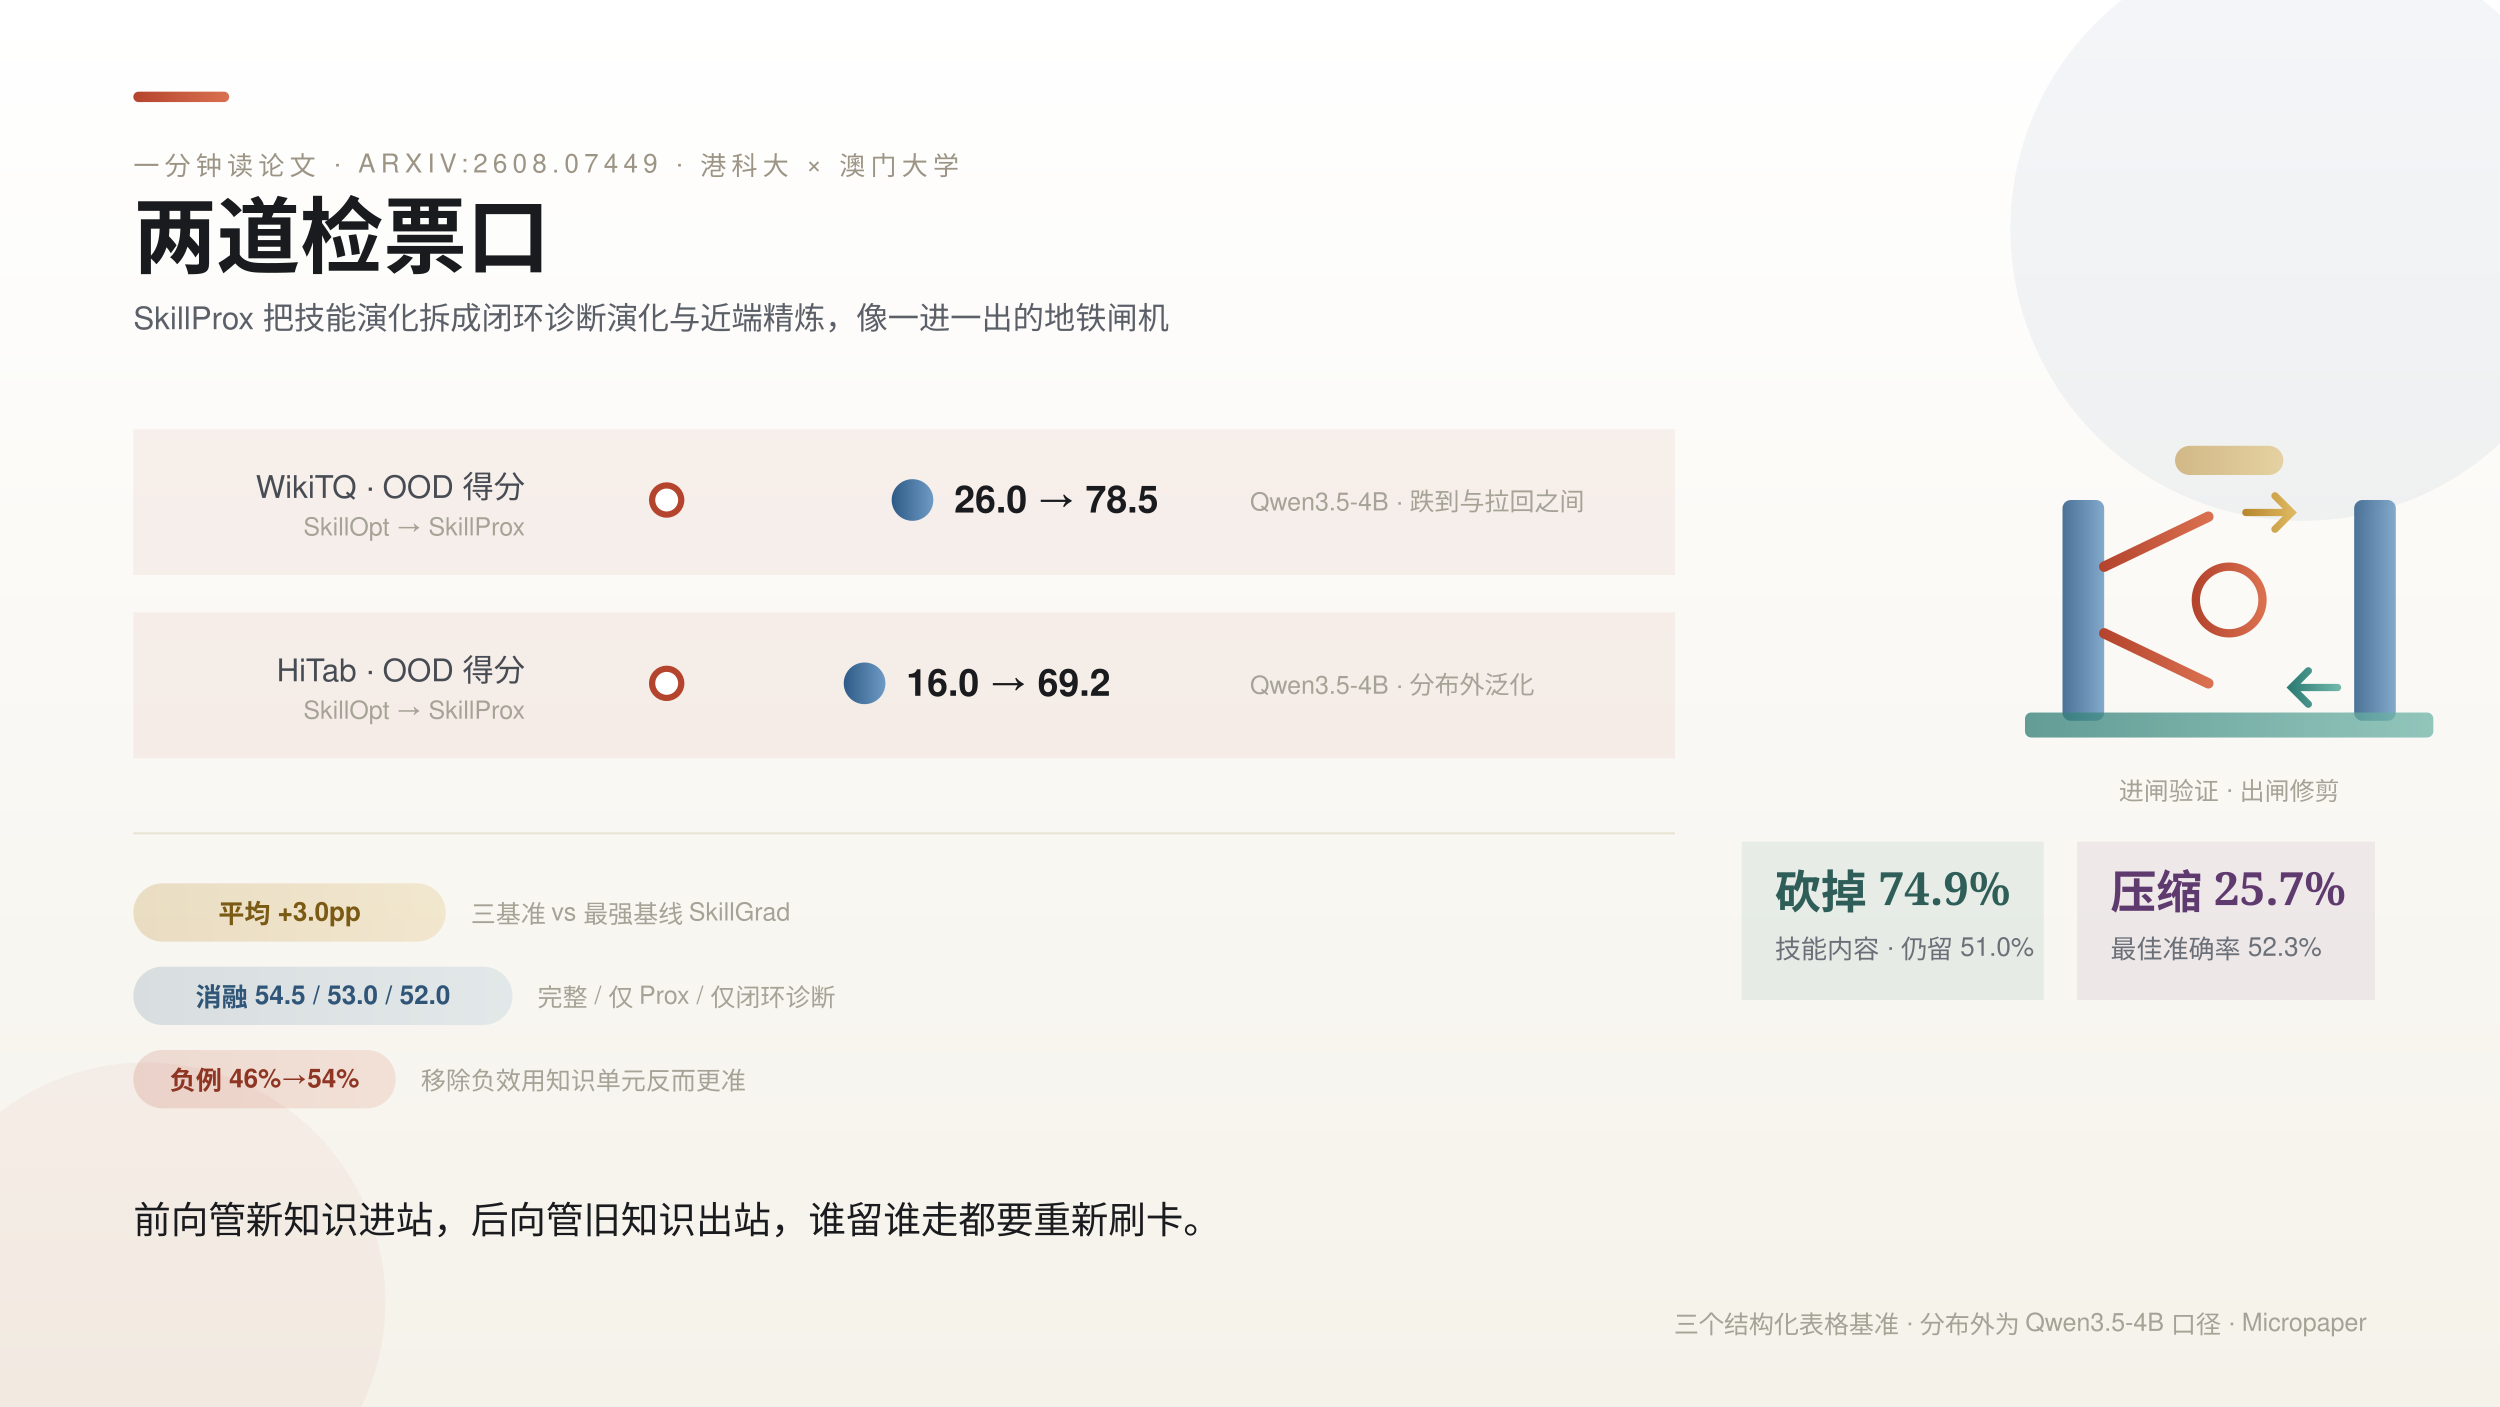
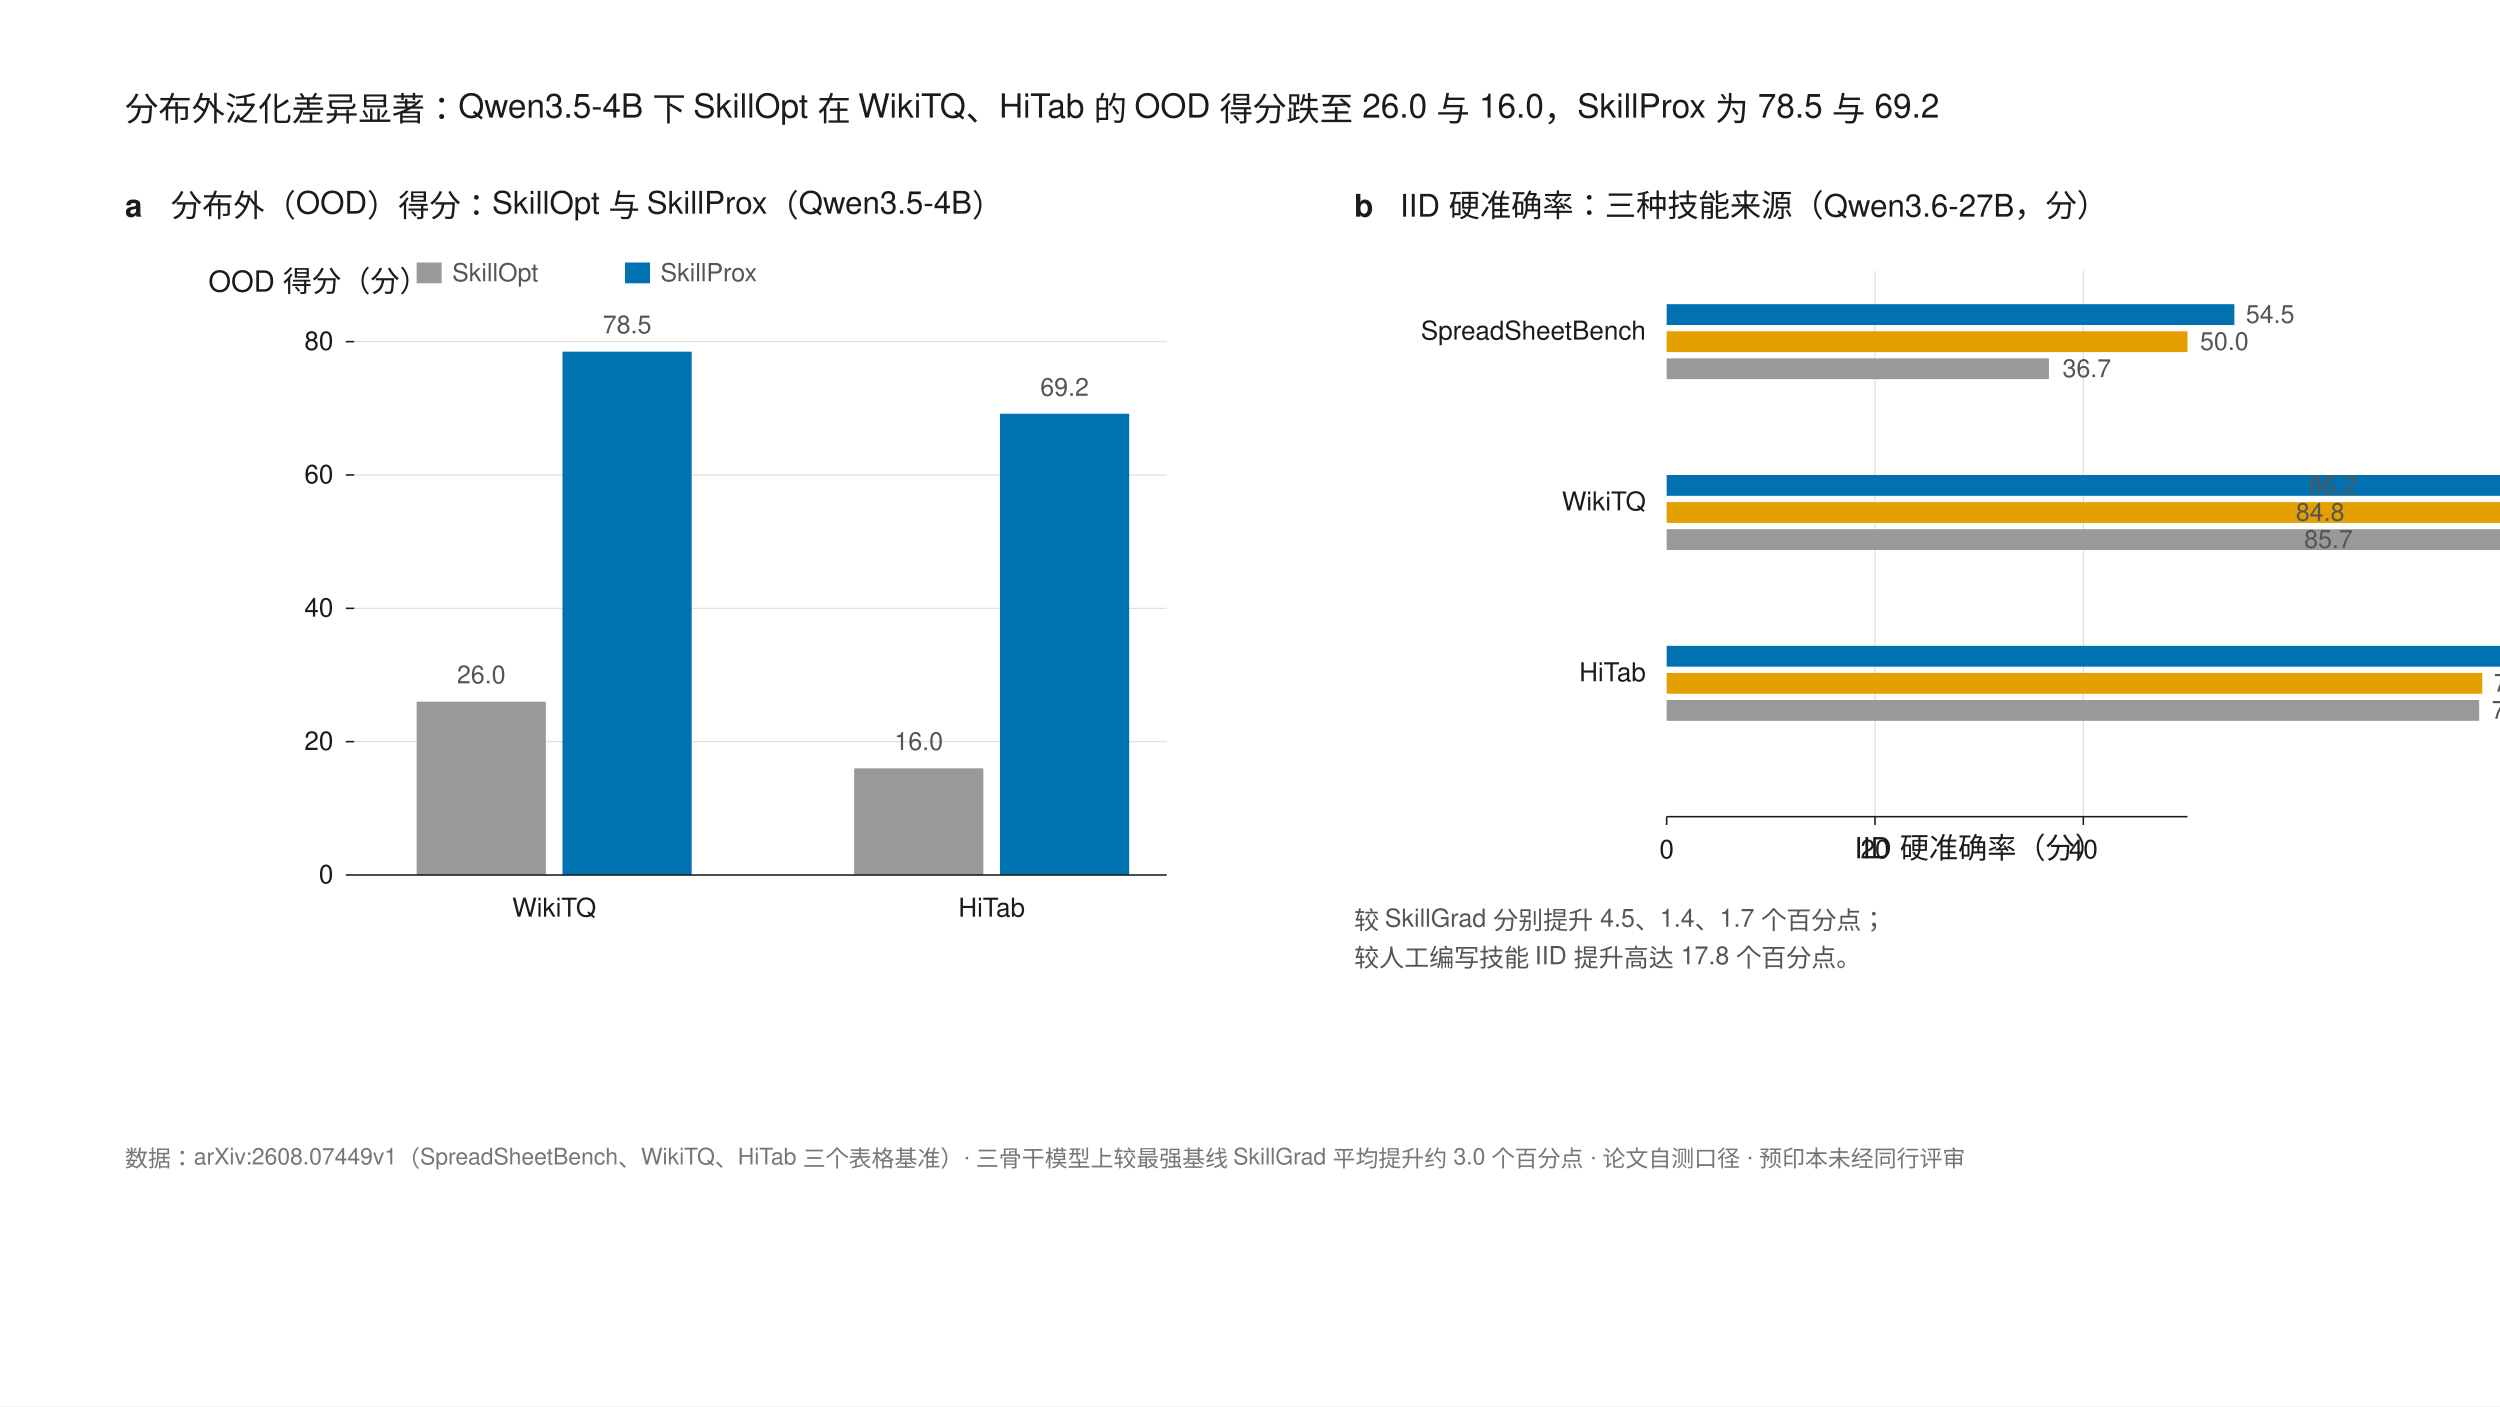
- <svg xmlns="http://www.w3.org/2000/svg" width="1200" height="675" viewBox="0 0 1200 675" font-family="'PingFang SC','Helvetica Neue',Helvetica,'Microsoft YaHei',sans-serif">
-   <defs>
-     <style>
-       .serif { font-family: 'Noto Serif SC','Songti SC','STSong',serif; }
-       .k { font-size: 12.5px; letter-spacing: 2.5px; fill: #9C9484; }
-       .rl { font-size: 15px; fill: #474C54; }
-       .val { font-size: 18px; font-weight: 700; fill: #1A1B1E; }
-       .b { font-size: 12px; fill: #A5A296; }
-       .chip { font-size: 12.5px; font-weight: 600; }
-     </style>
-     <linearGradient id="bg" x1="0" y1="0" x2="0" y2="1">
-       <stop offset="0" stop-color="#FFFFFF" />
-       <stop offset="1" stop-color="#F5F2EA" />
-     </linearGradient>
-     <linearGradient id="gNavy" x1="0" y1="0" x2="1" y2="0">
-       <stop offset="0" stop-color="#2E5A87" />
-       <stop offset="1" stop-color="#6E9BC4" />
-     </linearGradient>
-     <linearGradient id="gClay" x1="0" y1="0" x2="1" y2="0">
-       <stop offset="0" stop-color="#B5442E" />
-       <stop offset="1" stop-color="#D9704F" />
-     </linearGradient>
-     <linearGradient id="gWheat" x1="0" y1="0" x2="1" y2="0">
-       <stop offset="0" stop-color="#B9892F" />
-       <stop offset="1" stop-color="#DCB65F" />
-     </linearGradient>
-     <linearGradient id="gTeal" x1="0" y1="0" x2="1" y2="0">
-       <stop offset="0" stop-color="#2F7E76" />
-       <stop offset="1" stop-color="#6FB5A8" />
-     </linearGradient>
-     <linearGradient id="gPlum" x1="0" y1="0" x2="1" y2="0">
-       <stop offset="0" stop-color="#7D4E8E" />
-       <stop offset="1" stop-color="#B183C2" />
-     </linearGradient>
-   </defs>
-   <rect width="1200" height="675" fill="url(#bg)" />
-   <circle cx="1105" cy="110" r="140" fill="#2E5A87" opacity="0.06" />
-   <circle cx="70" cy="625" r="115" fill="#B5442E" opacity="0.05" />
-   <rect x="64" y="44" width="46" height="5" rx="2.5" fill="url(#gClay)" />
-   <text class="k" x="64" y="84">一分钟读论文 · ARXIV:2608.07449 · 港科大 × 澳门大学</text>
-   <text class="serif" x="64" y="128" font-size="40" font-weight="700" fill="#1A1B1E">两道检票口</text>
-   <text x="64" y="158" font-size="15" fill="#5B6068">SkillProx 把技能演化拆成闭环诊断演化与近端精炼，像一进一出的地铁闸机</text>
-   <g>
-     <rect x="990" y="240" width="20" height="106" rx="4" fill="url(#gNavy)" opacity="0.85" />
-     <rect x="1130" y="240" width="20" height="106" rx="4" fill="url(#gNavy)" opacity="0.85" />
-     <rect x="972" y="342" width="196" height="12" rx="3" fill="url(#gTeal)" opacity="0.75" />
-     <g stroke="url(#gClay)" stroke-width="5" stroke-linecap="round">
-       <line x1="1010" y1="272" x2="1060" y2="248" />
-       <line x1="1010" y1="288" x2="1060" y2="288" />
-       <line x1="1010" y1="304" x2="1060" y2="328" />
-     </g>
-     <circle cx="1070" cy="288" r="16" fill="#FBFAF7" stroke="url(#gClay)" stroke-width="4" />
-     <path d="M 1078 246 l 22 0 m -8 -8 l 8 8 l -8 8" stroke="url(#gWheat)" stroke-width="3.5" fill="none" stroke-linecap="round" />
-     <path d="M 1122 330 l -22 0 m 8 8 l -8 -8 l 8 -8" stroke="url(#gTeal)" stroke-width="3.5" fill="none" stroke-linecap="round" />
-     <rect x="1044" y="214" width="52" height="14" rx="7" fill="url(#gWheat)" opacity="0.55" />
-     <text class="b" x="1070" y="384" text-anchor="middle">进闸验证 · 出闸修剪</text>
+ <svg xmlns="http://www.w3.org/2000/svg" width="1200" height="675" viewBox="0 0 1200 675" font-family="'Helvetica Neue',Helvetica,Arial,sans-serif">
+   <rect width="1200" height="675" fill="#FFFFFF" />
+   <text x="60" y="58" font-size="16" fill="#1A1B1E">分布外泛化差异显著：Qwen3.5-4B 下 SkillOpt 在 WikiTQ、HiTab 的 OOD 得分跌至 26.0 与 16.0，SkillProx 为 78.5 与 69.2</text>
+   <text x="60" y="104" font-size="15" font-weight="bold" fill="#1A1B1E">a</text>
+   <text x="82" y="104" font-size="15" fill="#1A1B1E">分布外（OOD）得分：SkillOpt 与 SkillProx（Qwen3.5-4B）</text>
+   <g stroke="#D9D9D9" stroke-width="0.5">
+     <line x1="170" y1="356" x2="560" y2="356" />
+     <line x1="170" y1="292" x2="560" y2="292" />
+     <line x1="170" y1="228" x2="560" y2="228" />
+     <line x1="170" y1="164" x2="560" y2="164" />
  </g>
-   <g>
-     <rect x="64" y="206" width="740" height="70" fill="#B5442E" opacity="0.07" />
-     <rect x="64" y="294" width="740" height="70" fill="#B5442E" opacity="0.07" />
-     <text class="rl" x="252" y="239" text-anchor="end">WikiTQ · OOD 得分</text>
-     <text class="b" x="252" y="257" text-anchor="end">SkillOpt → SkillProx</text>
-     <circle cx="320" cy="240" r="7" fill="#FFFFFF" stroke="#B5442E" stroke-width="3" />
-     <line x1="320" y1="240" x2="438" y2="240" stroke="url(#gNavy)" stroke-width="2.5" />
-     <circle cx="438" cy="240" r="10" fill="url(#gNavy)" />
-     <text class="val" x="458" y="246" fill="#2E5A87" font-size="20">26.0 → 78.5</text>
-     <text class="b" x="600" y="245">Qwen3.5-4B · 跌到与拉回之间</text>
-     <text class="rl" x="252" y="327" text-anchor="end">HiTab · OOD 得分</text>
-     <text class="b" x="252" y="345" text-anchor="end">SkillOpt → SkillProx</text>
-     <circle cx="320" cy="328" r="7" fill="#FFFFFF" stroke="#B5442E" stroke-width="3" />
-     <line x1="320" y1="328" x2="415" y2="328" stroke="url(#gNavy)" stroke-width="2.5" />
-     <circle cx="415" cy="328" r="10" fill="url(#gNavy)" />
-     <text class="val" x="435" y="334" fill="#2E5A87" font-size="20">16.0 → 69.2</text>
-     <text class="b" x="600" y="333">Qwen3.5-4B · 分布外泛化</text>
+   <rect x="200" y="336.8" width="62" height="83.2" fill="#999999" />
+   <text x="231" y="328" font-size="12" fill="#555" text-anchor="middle">26.0</text>
+   <rect x="270" y="168.8" width="62" height="251.2" fill="#0072B2" />
+   <text x="301" y="160" font-size="12" fill="#555" text-anchor="middle">78.5</text>
+   <text x="266" y="440" font-size="12.5" fill="#1A1B1E" text-anchor="middle">WikiTQ</text>
+   <rect x="410" y="368.8" width="62" height="51.2" fill="#999999" />
+   <text x="441" y="360" font-size="12" fill="#555" text-anchor="middle">16.0</text>
+   <rect x="480" y="198.6" width="62" height="221.4" fill="#0072B2" />
+   <text x="511" y="190" font-size="12" fill="#555" text-anchor="middle">69.2</text>
+   <text x="476" y="440" font-size="12.5" fill="#1A1B1E" text-anchor="middle">HiTab</text>
+   <line x1="170" y1="420" x2="560" y2="420" stroke="#1A1B1E" stroke-width="0.75" />
+   <g stroke="#1A1B1E" stroke-width="0.75">
+     <line x1="166" y1="420" x2="170" y2="420" />
+     <line x1="166" y1="356" x2="170" y2="356" />
+     <line x1="166" y1="292" x2="170" y2="292" />
+     <line x1="166" y1="228" x2="170" y2="228" />
+     <line x1="166" y1="164" x2="170" y2="164" />
  </g>
-   <g>
-     <rect x="836" y="404" width="145" height="76" fill="#2F7E76" opacity="0.09" />
-     <text class="serif" x="852" y="436" font-size="22" font-weight="700" fill="#2F5E58">砍掉 74.9%</text>
-     <text x="852" y="460" font-size="12.5" fill="#6B7078">技能内容 · 仍留 51.0%</text>
-     <rect x="997" y="404" width="143" height="76" fill="#7D4E8E" opacity="0.09" />
-     <text class="serif" x="1013" y="436" font-size="22" font-weight="700" fill="#5F3A6E">压缩 25.7%</text>
-     <text x="1013" y="460" font-size="12.5" fill="#6B7078">最佳准确率 52.3%</text>
+   <g font-size="12.5" fill="#1A1B1E" text-anchor="end">
+     <text x="160" y="424">0</text>
+     <text x="160" y="360">20</text>
+     <text x="160" y="296">40</text>
+     <text x="160" y="232">60</text>
+     <text x="160" y="168">80</text>
  </g>
-   <line x1="64" y1="400" x2="804" y2="400" stroke="#E8E3D2" />
-   <g>
-     <rect x="64" y="424" width="150" height="28" rx="14" fill="url(#gWheat)" opacity="0.24" />
-     <text x="139" y="443" text-anchor="middle" class="chip" fill="#7A5A14">平均 +3.0pp</text>
-     <text class="b" x="226" y="443">三基准 vs 最强基线 SkillGrad</text>
-     <rect x="64" y="464" width="182" height="28" rx="14" fill="url(#gNavy)" opacity="0.16" />
-     <text x="155" y="483" text-anchor="middle" class="chip" fill="#2F5578">消融 54.5 / 53.0 / 52.0</text>
-     <text class="b" x="258" y="483">完整 / 仅 Prox / 仅闭环诊断</text>
-     <rect x="64" y="504" width="126" height="28" rx="14" fill="url(#gClay)" opacity="0.16" />
-     <text x="127" y="523" text-anchor="middle" class="chip" fill="#8E3623">负例 46%→54%</text>
-     <text class="b" x="202" y="523">移除负效用知识单元反而更准</text>
+   <text x="100" y="140" font-size="14" fill="#1A1B1E">OOD 得分（分）</text>
+   <g font-size="12" fill="#555">
+     <rect x="200" y="126" width="12" height="10" fill="#999999" />
+     <text x="217" y="135">SkillOpt</text>
+     <rect x="300" y="126" width="12" height="10" fill="#0072B2" />
+     <text x="317" y="135">SkillProx</text>
  </g>
-   <text class="serif" x="64" y="592" font-size="18" fill="#1A1B1E">前向管新知识进站，后向管旧知识出站，谁留谁走都要重新刷卡。</text>
-   <text class="b" x="1136" y="640" text-anchor="end">三个结构化表格基准 · 分布外为 Qwen3.5-4B 口径 · Micropaper</text>
+   <text x="650" y="104" font-size="15" font-weight="bold" fill="#1A1B1E">b</text>
+   <text x="672" y="104" font-size="15" fill="#1A1B1E">IID 硬准确率：三种技能来源（Qwen3.6-27B，分）</text>
+   <g stroke="#D9D9D9" stroke-width="0.5">
+     <line x1="900" y1="130" x2="900" y2="392" />
+     <line x1="1000" y1="130" x2="1000" y2="392" />
+   </g>
+   <text x="790" y="163" font-size="12.5" fill="#1A1B1E" text-anchor="end">SpreadSheetBench</text>
+   <rect x="800" y="146" width="272.5" height="10" fill="#0072B2" />
+   <text x="1078" y="155" font-size="12" fill="#555">54.5</text>
+   <rect x="800" y="159" width="250" height="10" fill="#E69F00" />
+   <text x="1056" y="168" font-size="12" fill="#555">50.0</text>
+   <rect x="800" y="172" width="183.5" height="10" fill="#999999" />
+   <text x="990" y="181" font-size="12" fill="#555">36.7</text>
+   <text x="790" y="245" font-size="12.5" fill="#1A1B1E" text-anchor="end">WikiTQ</text>
+   <rect x="800" y="228" width="431" height="10" fill="#0072B2" />
+   <text x="1108" y="237" font-size="12" fill="#555">86.2</text>
+   <rect x="800" y="241" width="424" height="10" fill="#E69F00" />
+   <text x="1102" y="250" font-size="12" fill="#555">84.8</text>
+   <rect x="800" y="254" width="428.5" height="10" fill="#999999" />
+   <text x="1106" y="263" font-size="12" fill="#555">85.7</text>
+   <text x="790" y="327" font-size="12.5" fill="#1A1B1E" text-anchor="end">HiTab</text>
+   <rect x="800" y="310" width="400" height="10" fill="#0072B2" />
+   <text x="1206" y="319" font-size="12" fill="#555">80.0</text>
+   <rect x="800" y="323" width="391.5" height="10" fill="#E69F00" />
+   <text x="1197" y="332" font-size="12" fill="#555">78.3</text>
+   <rect x="800" y="336" width="390" height="10" fill="#999999" />
+   <text x="1196" y="345" font-size="12" fill="#555">78.0</text>
+   <line x1="800" y1="392" x2="1050" y2="392" stroke="#1A1B1E" stroke-width="0.75" />
+   <g stroke="#1A1B1E" stroke-width="0.75">
+     <line x1="800" y1="392" x2="800" y2="396" />
+     <line x1="900" y1="392" x2="900" y2="396" />
+     <line x1="1000" y1="392" x2="1000" y2="396" />
+   </g>
+   <g font-size="12.5" fill="#1A1B1E" text-anchor="middle">
+     <text x="800" y="412">0</text>
+     <text x="900" y="412">20</text>
+     <text x="1000" y="412">40</text>
+   </g>
+   <text x="950" y="412" font-size="14" fill="#1A1B1E" text-anchor="middle">IID 硬准确率（分）</text>
+   <text x="650" y="446" font-size="12" fill="#555">较 SkillGrad 分别提升 4.5、1.4、1.7 个百分点；</text>
+   <text x="650" y="464" font-size="12" fill="#555">较人工编写技能 IID 提升高达 17.8 个百分点。</text>
+   <text x="60" y="560" font-size="11" fill="#767676">数据：arXiv:2608.07449v1（SpreadSheetBench、WikiTQ、HiTab 三个表格基准）· 三骨干模型上较最强基线 SkillGrad 平均提升约 3.0 个百分点 · 论文自测口径 · 预印本未经同行评审</text>
</svg>
